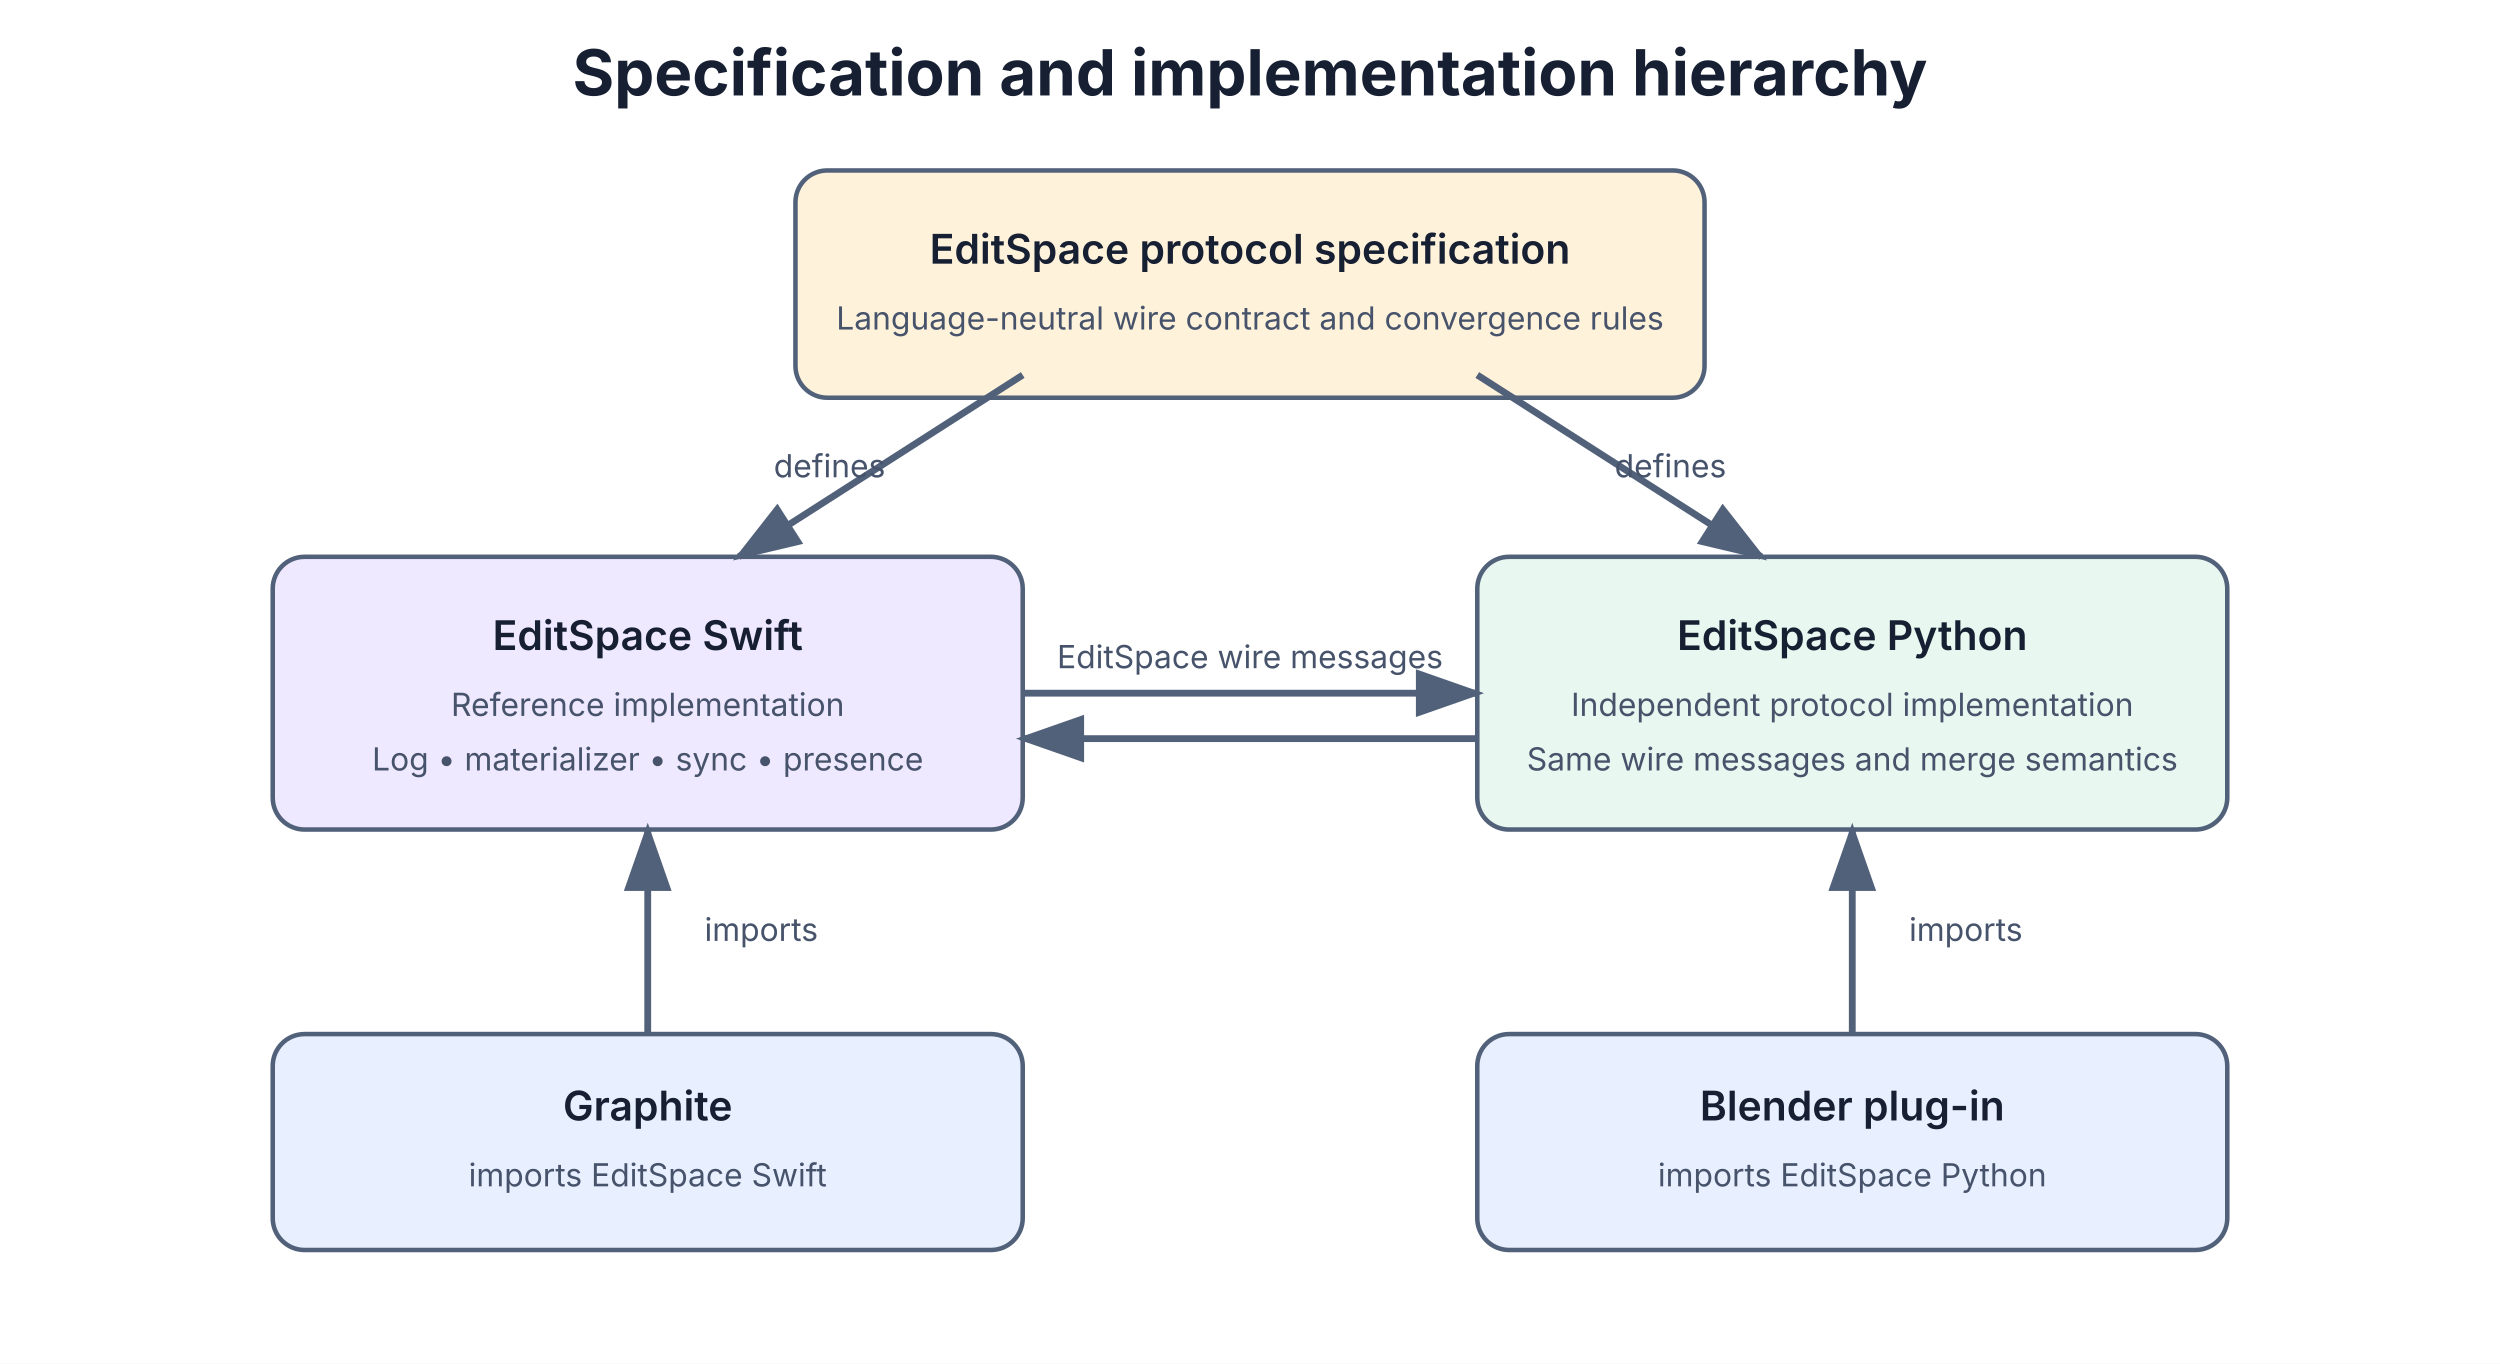
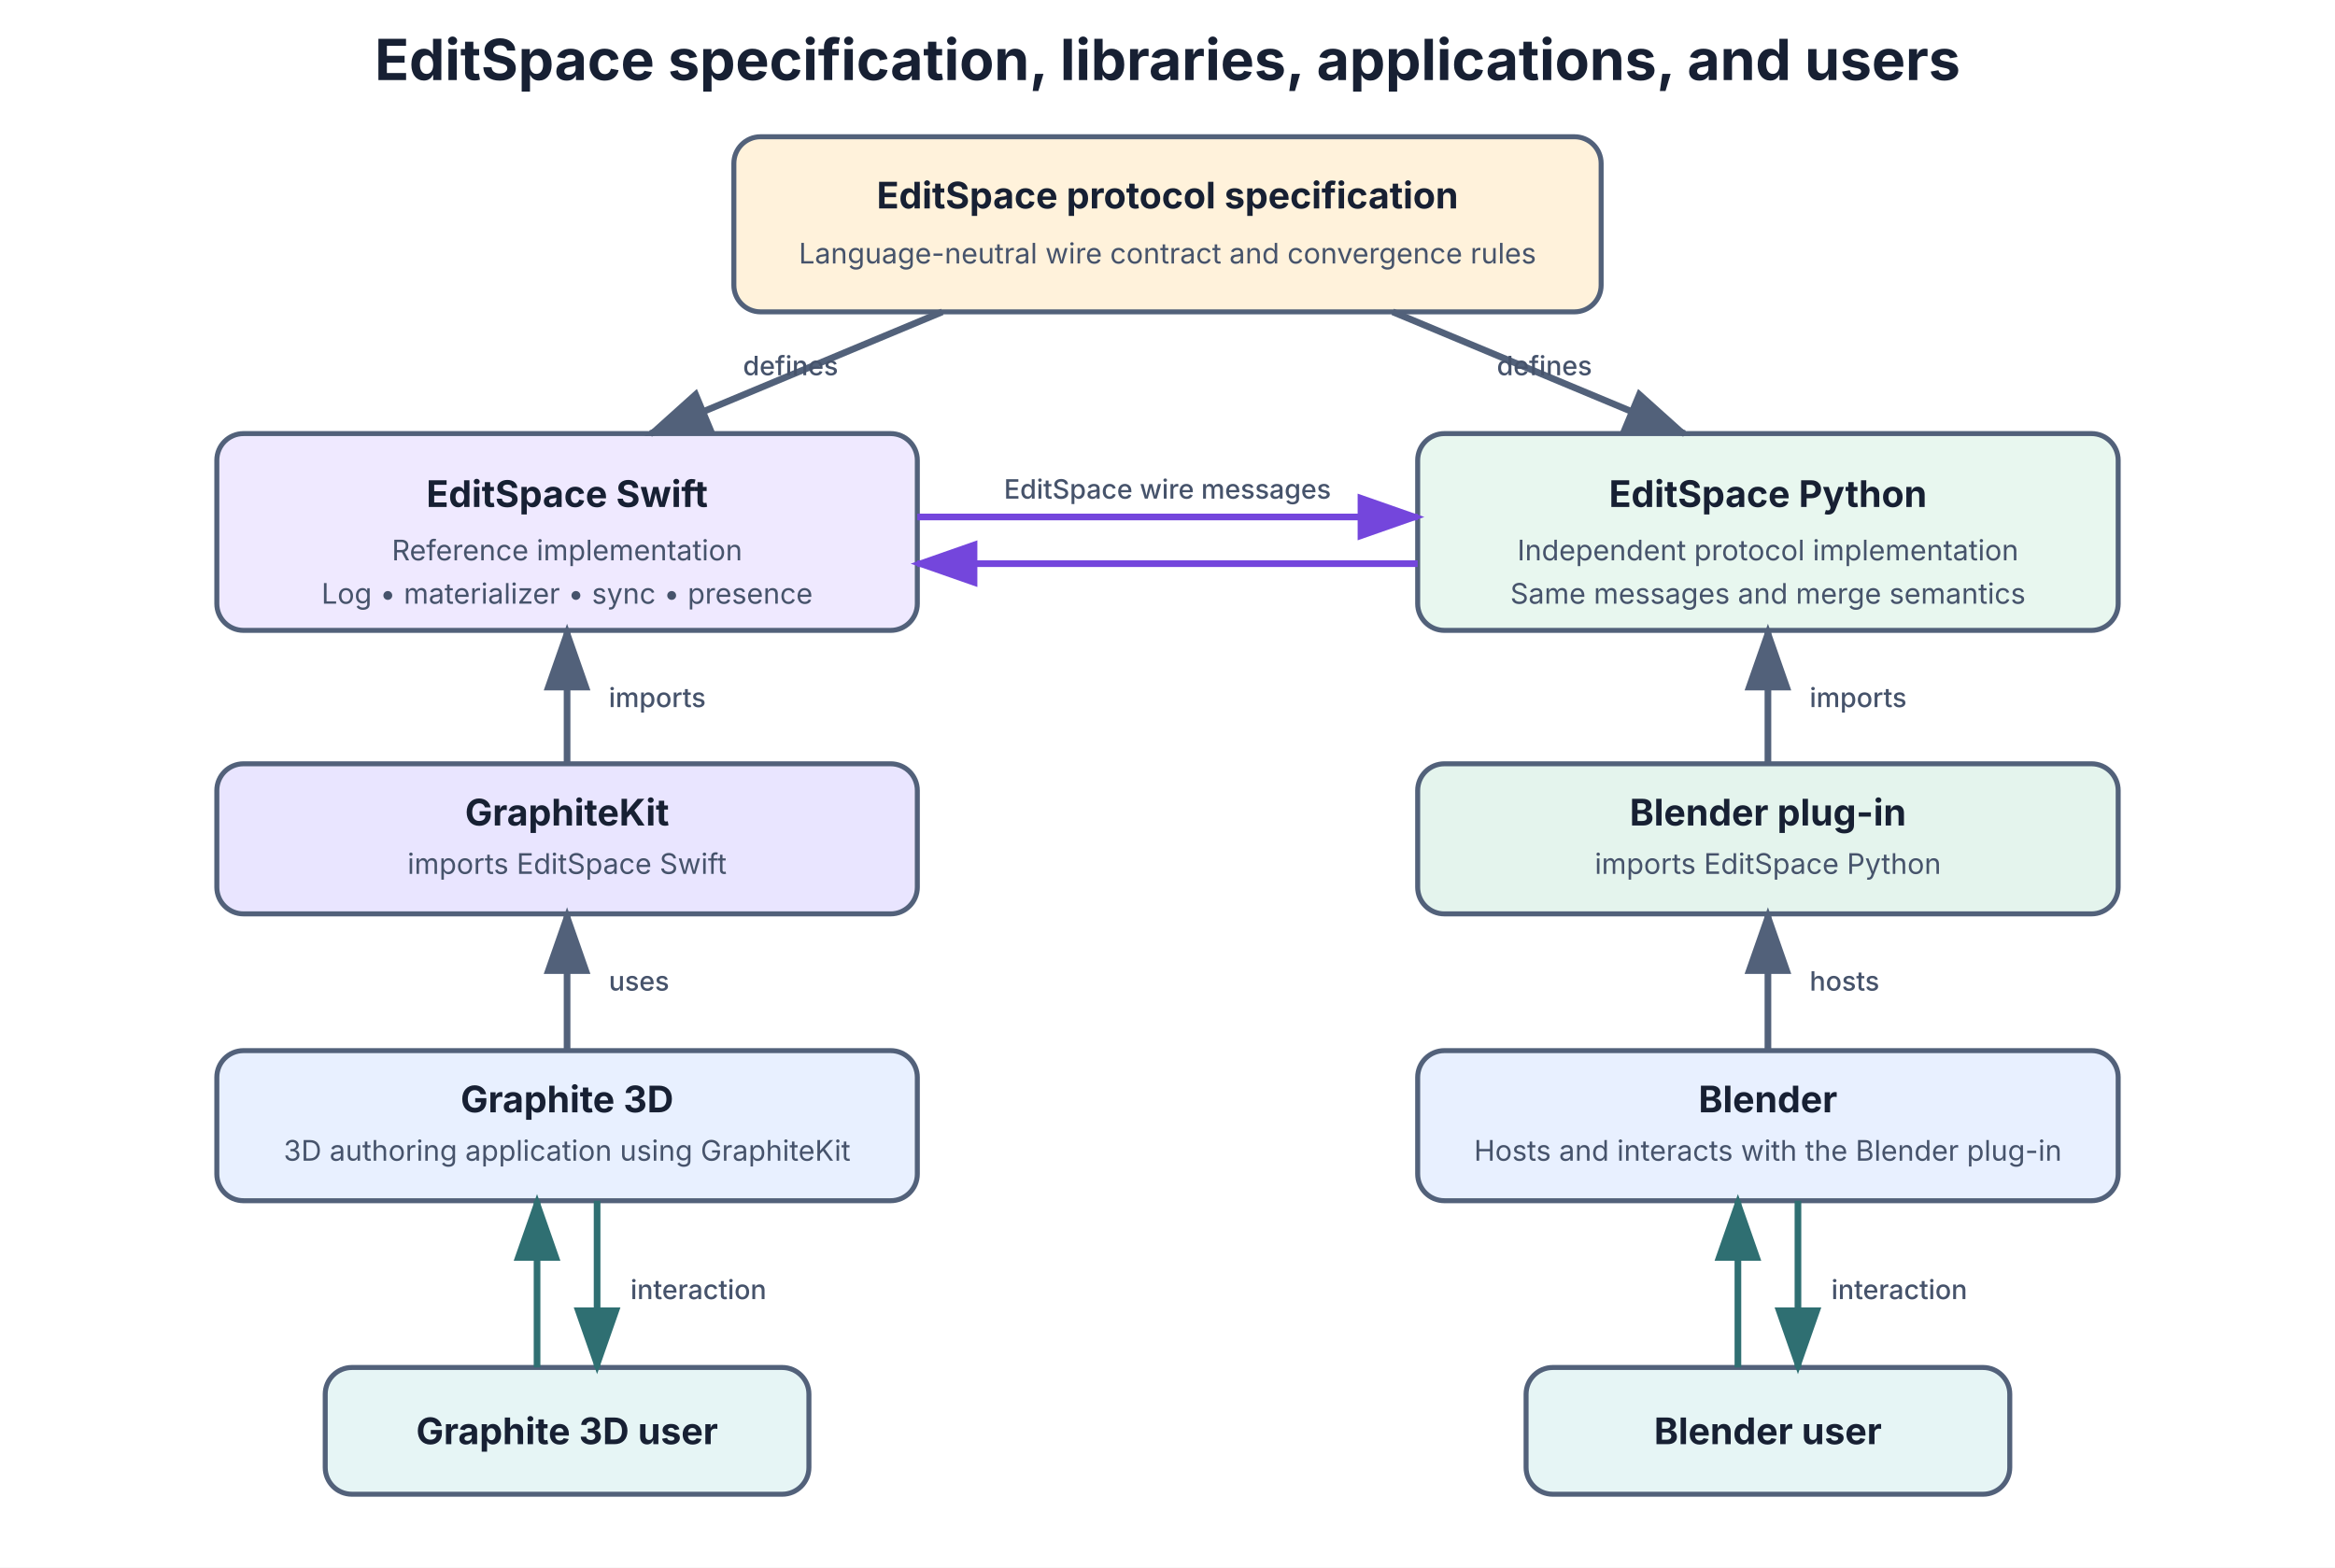
- <svg xmlns="http://www.w3.org/2000/svg" width="1100" height="600" viewBox="0 0 1100 600">
+ <svg xmlns="http://www.w3.org/2000/svg" width="1400" height="940" viewBox="0 0 1400 940">
  <defs>
    <style>
-       .title { font: 700 28px -apple-system, BlinkMacSystemFont, sans-serif; fill: #172033 }
-       .label { font: 600 18px -apple-system, BlinkMacSystemFont, sans-serif; fill: #172033 }
-       .small { font: 400 14px -apple-system, BlinkMacSystemFont, sans-serif; fill: #46536b }
-       .box { stroke: #52617a; stroke-width: 2; rx: 14 }
-       .arrow { stroke: #52617a; stroke-width: 3; fill: none; marker-end: url(#head) }
+       .title { font: 700 34px -apple-system, BlinkMacSystemFont, sans-serif; fill: #172033 }
+       .label { font: 650 22px -apple-system, BlinkMacSystemFont, sans-serif; fill: #172033 }
+       .small { font: 400 17px -apple-system, BlinkMacSystemFont, sans-serif; fill: #46536b }
+       .edge { font: 500 16px -apple-system, BlinkMacSystemFont, sans-serif; fill: #46536b }
+       .box { stroke: #52617a; stroke-width: 3; rx: 16 }
+       .arrow { stroke: #52617a; stroke-width: 4; fill: none; marker-end: url(#head) }
+       .wire { stroke: #7446dc; stroke-width: 4; fill: none; marker-end: url(#purpleHead) }
+       .user { stroke: #2f6f72; stroke-width: 4; fill: none; marker-end: url(#tealHead) }
    </style>
    <marker id="head" markerWidth="10" markerHeight="7" refX="9" refY="3.5" orient="auto">
      <polygon points="0 0, 10 3.5, 0 7" fill="#52617a" />
    </marker>
+     <marker id="purpleHead" markerWidth="10" markerHeight="7" refX="9" refY="3.5" orient="auto">
+       <polygon points="0 0, 10 3.5, 0 7" fill="#7446dc" />
+     </marker>
+     <marker id="tealHead" markerWidth="10" markerHeight="7" refX="9" refY="3.5" orient="auto">
+       <polygon points="0 0, 10 3.5, 0 7" fill="#2f6f72" />
+     </marker>
  </defs>
-   <rect width="1100" height="600" fill="#ffffff" />
-   <text x="550" y="42" text-anchor="middle" class="title">Specification and implementation hierarchy</text>
-   <rect x="350" y="75" width="400" height="100" class="box" fill="#fff2db" />
-   <text x="550" y="116" text-anchor="middle" class="label">EditSpace protocol specification</text>
-   <text x="550" y="145" text-anchor="middle" class="small">Language-neutral wire contract and convergence rules</text>
-   <rect x="120" y="245" width="330" height="120" class="box" fill="#efe9ff" />
-   <text x="285" y="286" text-anchor="middle" class="label">EditSpace Swift</text>
-   <text x="285" y="315" text-anchor="middle" class="small">Reference implementation</text>
-   <text x="285" y="339" text-anchor="middle" class="small">Log • materializer • sync • presence</text>
-   <rect x="650" y="245" width="330" height="120" class="box" fill="#e8f7ef" />
-   <text x="815" y="286" text-anchor="middle" class="label">EditSpace Python</text>
-   <text x="815" y="315" text-anchor="middle" class="small">Independent protocol implementation</text>
-   <text x="815" y="339" text-anchor="middle" class="small">Same wire messages and merge semantics</text>
-   <path d="M450 165 L325 245" class="arrow" />
-   <path d="M650 165 L775 245" class="arrow" />
-   <text x="365" y="210" text-anchor="middle" class="small">defines</text>
-   <text x="735" y="210" text-anchor="middle" class="small">defines</text>
-   <path d="M450 305 L650 305" class="arrow" />
-   <path d="M650 325 L450 325" class="arrow" />
-   <text x="550" y="294" text-anchor="middle" class="small">EditSpace wire messages</text>
-   <rect x="120" y="455" width="330" height="95" class="box" fill="#e8f0ff" />
-   <text x="285" y="493" text-anchor="middle" class="label">Graphite</text>
-   <text x="285" y="522" text-anchor="middle" class="small">imports EditSpace Swift</text>
-   <rect x="650" y="455" width="330" height="95" class="box" fill="#e8f0ff" />
-   <text x="815" y="493" text-anchor="middle" class="label">Blender plug-in</text>
-   <text x="815" y="522" text-anchor="middle" class="small">imports EditSpace Python</text>
-   <path d="M285 455 L285 365" class="arrow" />
-   <path d="M815 455 L815 365" class="arrow" />
-   <text x="310" y="414" class="small">imports</text>
-   <text x="840" y="414" class="small">imports</text>
+   <rect width="1400" height="940" fill="#ffffff" />
+   <text x="700" y="48" text-anchor="middle" class="title">EditSpace specification, libraries, applications, and users</text>
+   <rect x="440" y="82" width="520" height="105" class="box" fill="#fff2db" />
+   <text x="700" y="125" text-anchor="middle" class="label">EditSpace protocol specification</text>
+   <text x="700" y="158" text-anchor="middle" class="small">Language-neutral wire contract and convergence rules</text>
+   <rect x="130" y="260" width="420" height="118" class="box" fill="#efe9ff" />
+   <text x="340" y="304" text-anchor="middle" class="label">EditSpace Swift</text>
+   <text x="340" y="336" text-anchor="middle" class="small">Reference implementation</text>
+   <text x="340" y="362" text-anchor="middle" class="small">Log • materializer • sync • presence</text>
+   <rect x="850" y="260" width="420" height="118" class="box" fill="#e8f7ef" />
+   <text x="1060" y="304" text-anchor="middle" class="label">EditSpace Python</text>
+   <text x="1060" y="336" text-anchor="middle" class="small">Independent protocol implementation</text>
+   <text x="1060" y="362" text-anchor="middle" class="small">Same messages and merge semantics</text>
+   <path d="M565 187 L390 260" class="arrow" />
+   <path d="M835 187 L1010 260" class="arrow" />
+   <text x="474" y="225" text-anchor="middle" class="edge">defines</text>
+   <text x="926" y="225" text-anchor="middle" class="edge">defines</text>
+   <path d="M550 310 L850 310" class="wire" />
+   <path d="M850 338 L550 338" class="wire" />
+   <text x="700" y="299" text-anchor="middle" class="edge">EditSpace wire messages</text>
+   <rect x="130" y="458" width="420" height="90" class="box" fill="#e9e5ff" />
+   <text x="340" y="495" text-anchor="middle" class="label">GraphiteKit</text>
+   <text x="340" y="524" text-anchor="middle" class="small">imports EditSpace Swift</text>
+   <rect x="850" y="458" width="420" height="90" class="box" fill="#e4f4ed" />
+   <text x="1060" y="495" text-anchor="middle" class="label">Blender plug-in</text>
+   <text x="1060" y="524" text-anchor="middle" class="small">imports EditSpace Python</text>
+   <path d="M340 458 L340 378" class="arrow" />
+   <path d="M1060 458 L1060 378" class="arrow" />
+   <text x="365" y="424" class="edge">imports</text>
+   <text x="1085" y="424" class="edge">imports</text>
+   <rect x="130" y="630" width="420" height="90" class="box" fill="#e8f0ff" />
+   <text x="340" y="667" text-anchor="middle" class="label">Graphite 3D</text>
+   <text x="340" y="696" text-anchor="middle" class="small">3D authoring application using GraphiteKit</text>
+   <rect x="850" y="630" width="420" height="90" class="box" fill="#e8f0ff" />
+   <text x="1060" y="667" text-anchor="middle" class="label">Blender</text>
+   <text x="1060" y="696" text-anchor="middle" class="small">Hosts and interacts with the Blender plug-in</text>
+   <path d="M340 630 L340 548" class="arrow" />
+   <path d="M1060 630 L1060 548" class="arrow" />
+   <text x="365" y="594" class="edge">uses</text>
+   <text x="1085" y="594" class="edge">hosts</text>
+   <rect x="195" y="820" width="290" height="76" class="box" fill="#e6f5f5" />
+   <text x="340" y="866" text-anchor="middle" class="label">Graphite 3D user</text>
+   <rect x="915" y="820" width="290" height="76" class="box" fill="#e6f5f5" />
+   <text x="1060" y="866" text-anchor="middle" class="label">Blender user</text>
+   <path d="M322 820 L322 720" class="user" />
+   <path d="M358 720 L358 820" class="user" />
+   <path d="M1042 820 L1042 720" class="user" />
+   <path d="M1078 720 L1078 820" class="user" />
+   <text x="378" y="779" class="edge">interaction</text>
+   <text x="1098" y="779" class="edge">interaction</text>
</svg>
